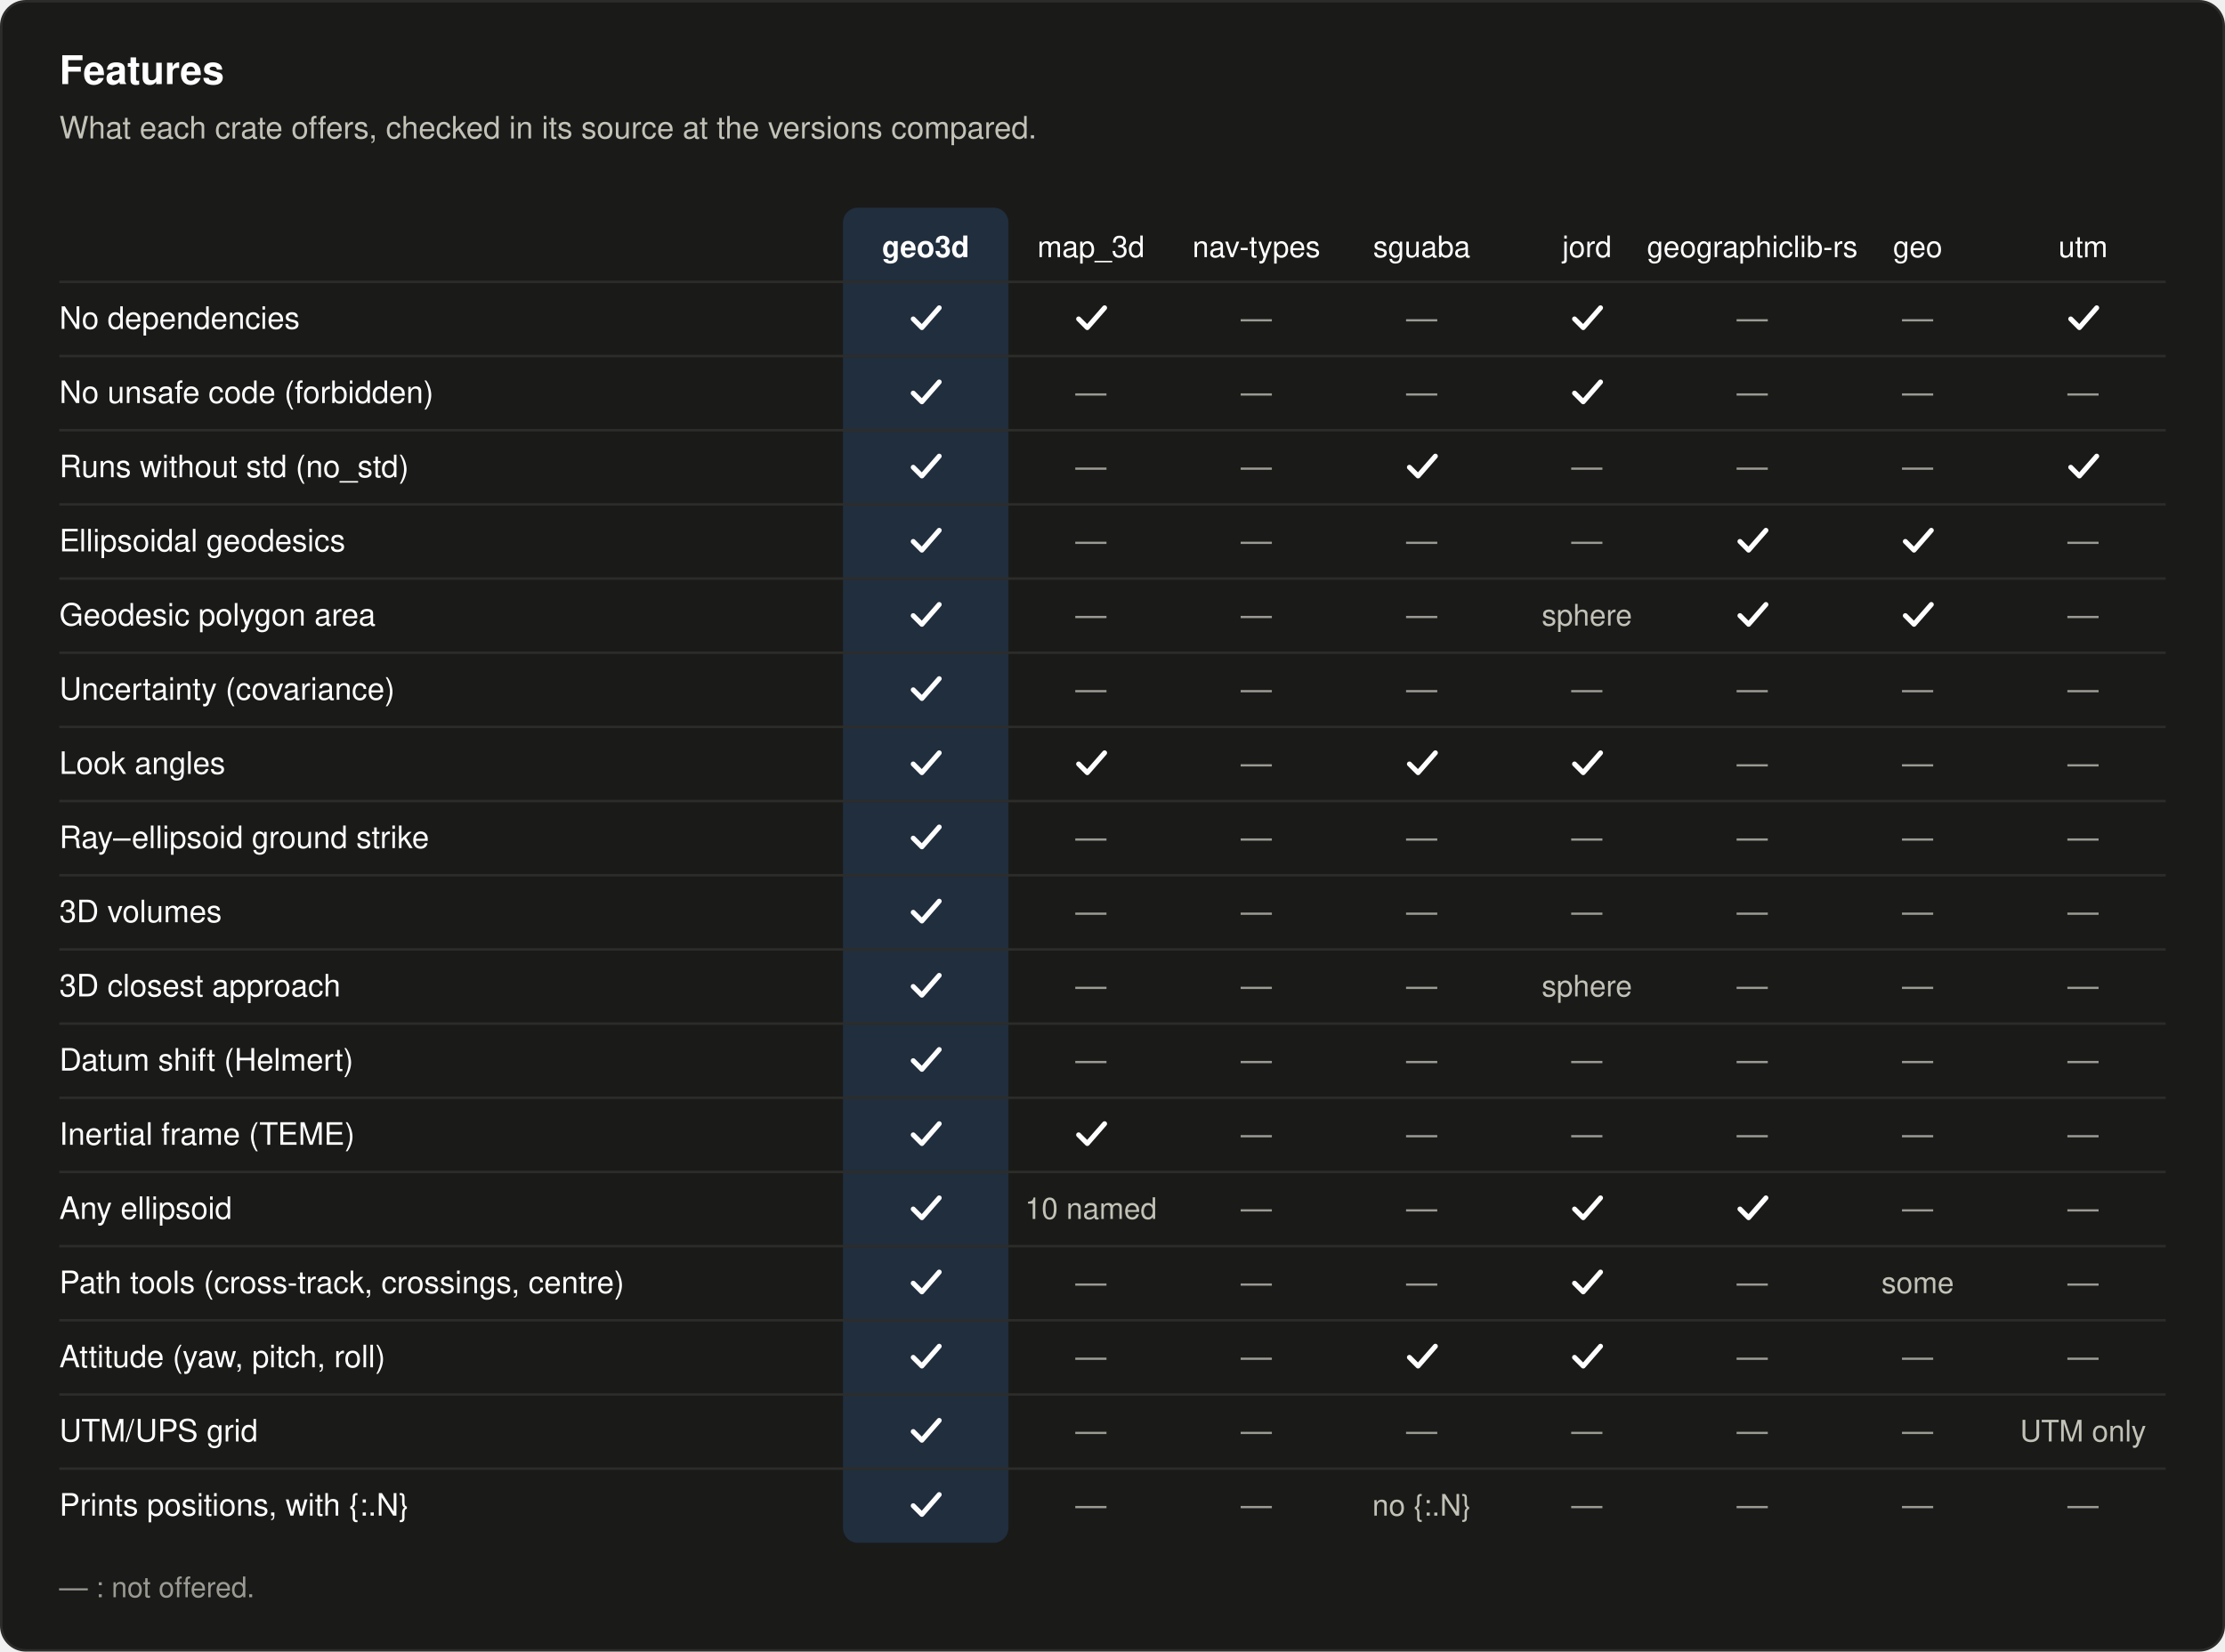
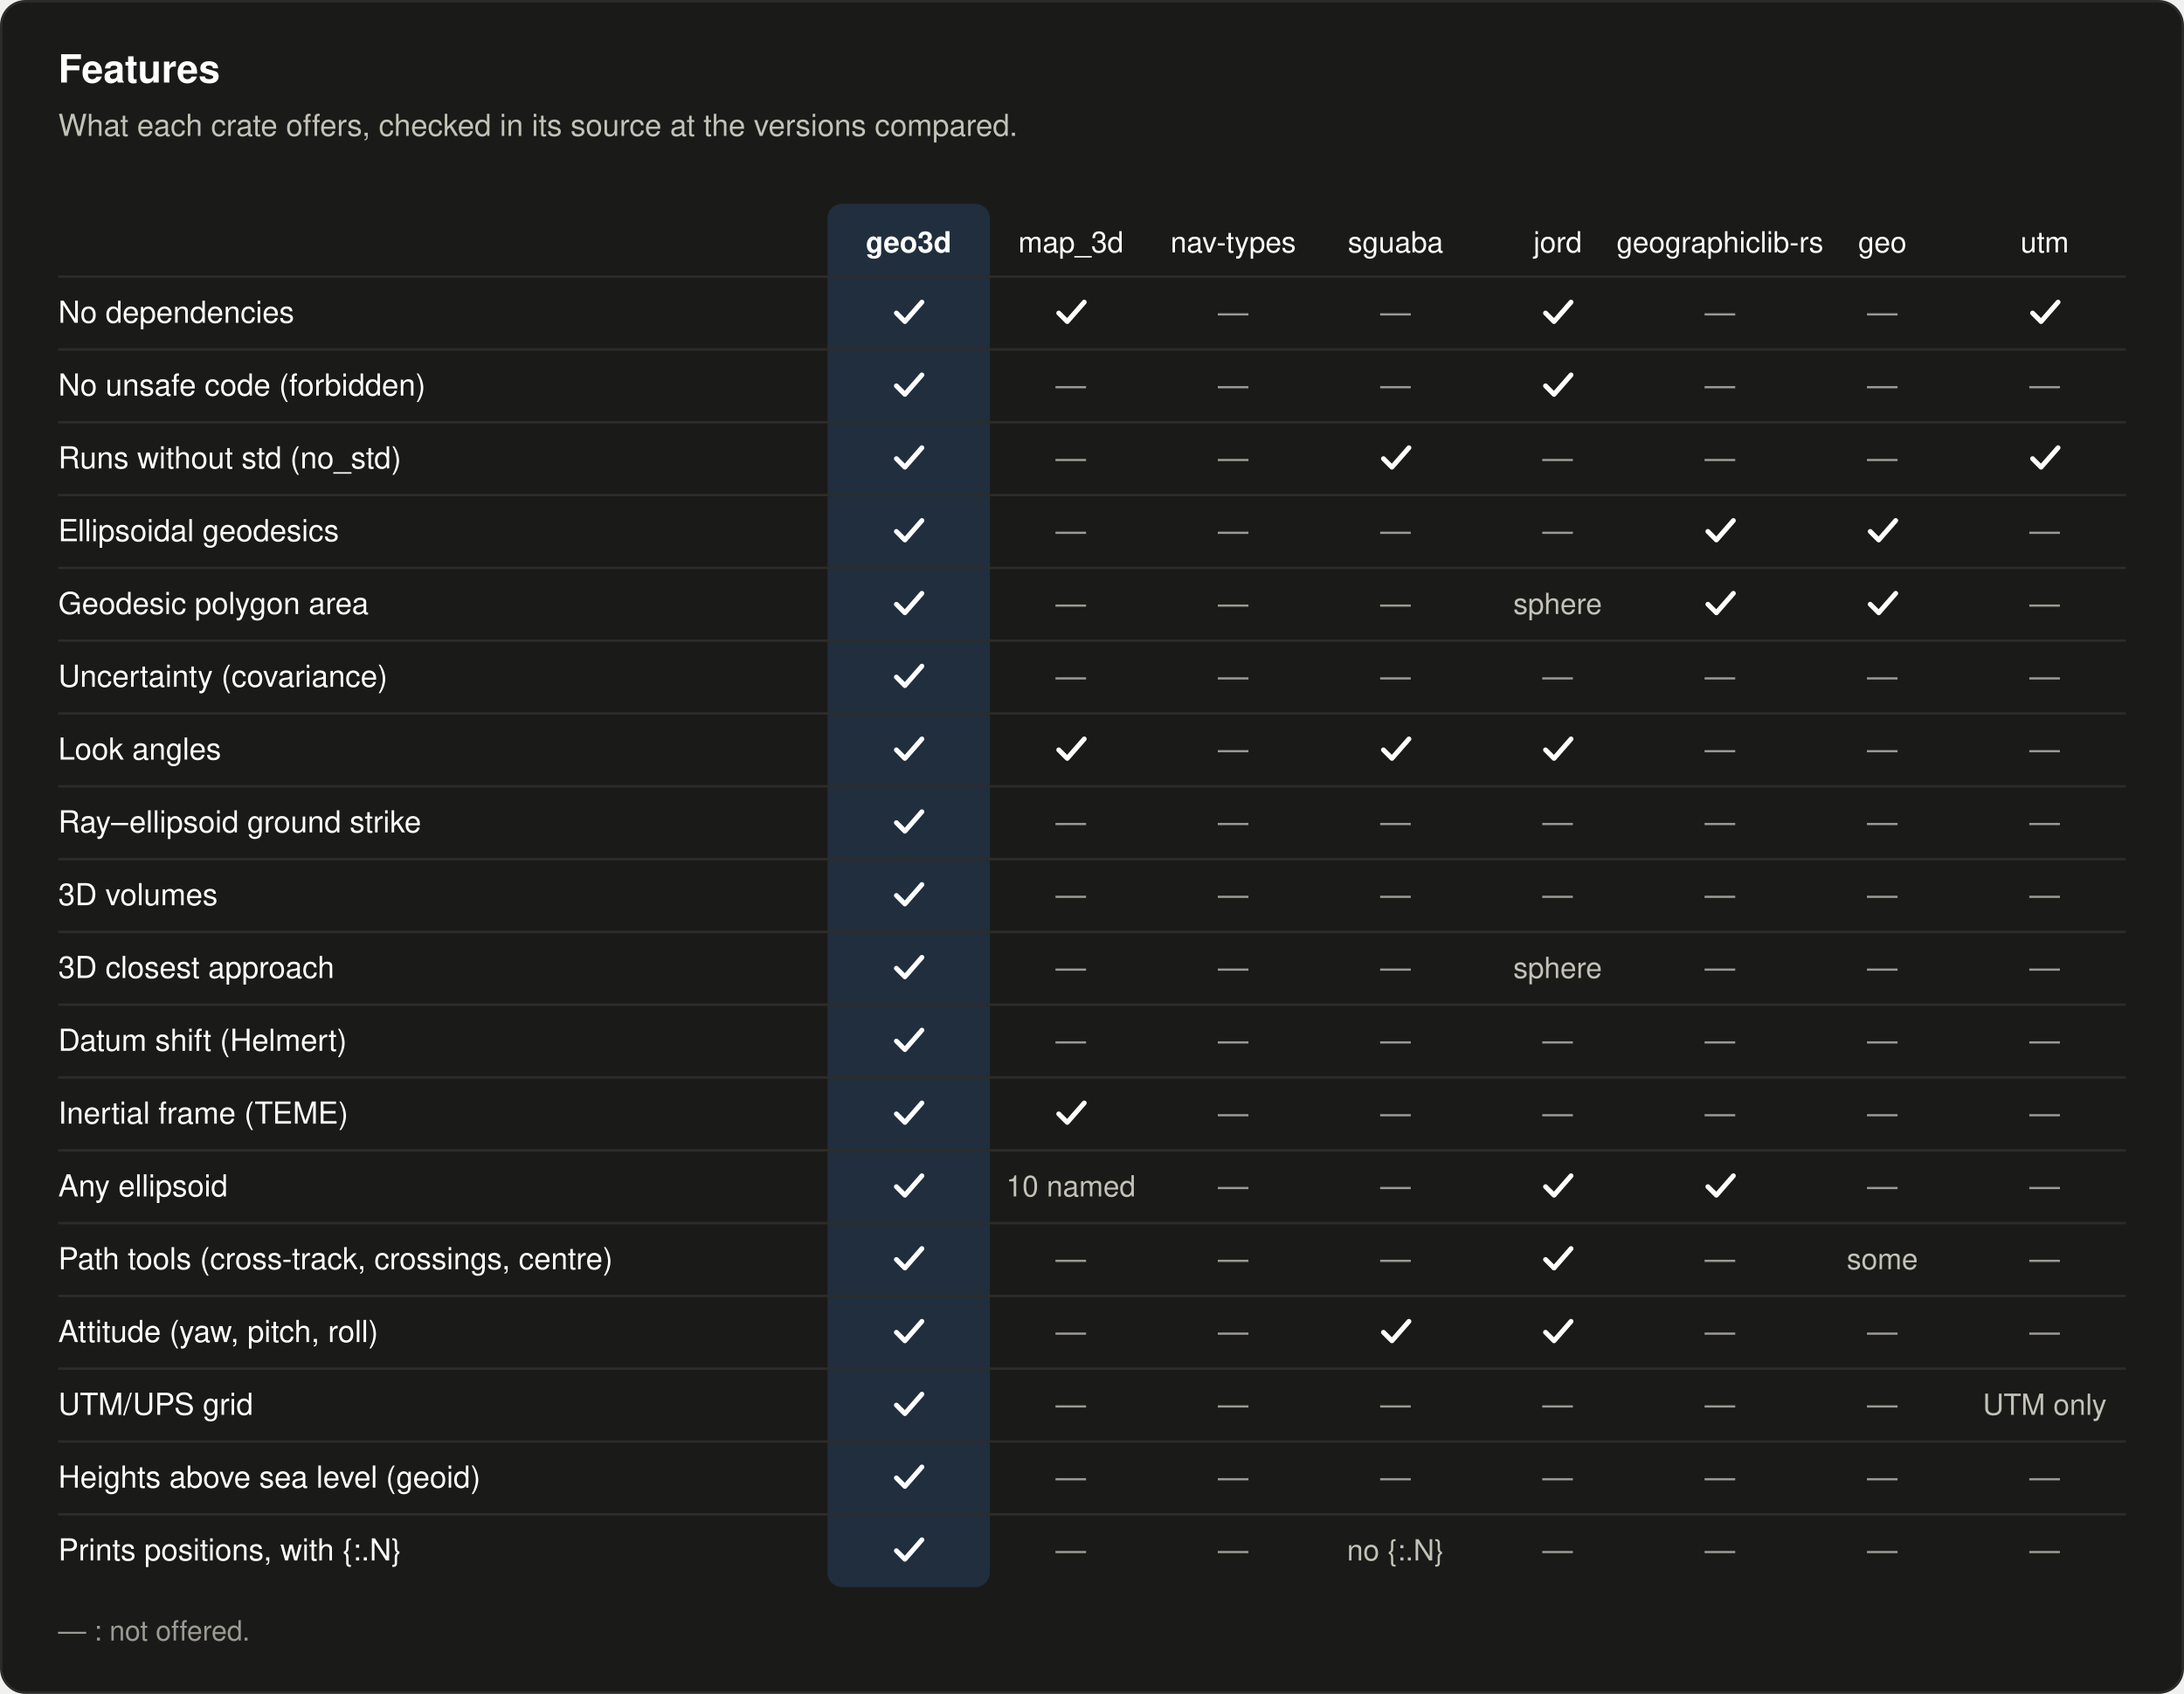
- <svg xmlns="http://www.w3.org/2000/svg" width="900" height="668" viewBox="0 0 900 668" font-family="system-ui, -apple-system, 'Segoe UI', Helvetica, Arial, sans-serif" role="img" aria-label="Feature matrix: geo3d is the only crate with ground strike, 3D volumes, closest approach, covariance and datum shifts">
-   <rect x="0.5" y="0.5" width="899" height="667" rx="10" fill="#1a1a19" stroke="#2c2c2a" />
+ <svg xmlns="http://www.w3.org/2000/svg" width="900" height="698" viewBox="0 0 900 698" font-family="system-ui, -apple-system, 'Segoe UI', Helvetica, Arial, sans-serif" role="img" aria-label="Feature matrix: geo3d is the only crate with ground strike, 3D volumes, closest approach, covariance and datum shifts">
+   <rect x="0.5" y="0.5" width="899" height="697" rx="10" fill="#1a1a19" stroke="#2c2c2a" />
  <text x="24.0" y="34.0" font-size="16" font-weight="600" fill="#ffffff" text-anchor="start">Features</text>
  <text x="24.0" y="56.0" font-size="12.5" font-weight="400" fill="#c3c2b7" text-anchor="start">What each crate offers, checked in its source at the versions compared.</text>
-   <rect x="341.0" y="84.0" width="66.9" height="540.0" rx="6" fill="#202e3e" />
+   <rect x="341.0" y="84.0" width="66.9" height="570.0" rx="6" fill="#202e3e" />
  <text x="374.4" y="104.0" font-size="12" font-weight="600" fill="#ffffff" text-anchor="middle">geo3d</text>
  <text x="441.3" y="104.0" font-size="12" font-weight="500" fill="#ffffff" text-anchor="middle">map_3d</text>
  <text x="508.2" y="104.0" font-size="12" font-weight="500" fill="#ffffff" text-anchor="middle">nav-types</text>
  <text x="575.1" y="104.0" font-size="12" font-weight="500" fill="#ffffff" text-anchor="middle">sguaba</text>
  <text x="641.9" y="104.0" font-size="12" font-weight="500" fill="#ffffff" text-anchor="middle">jord</text>
  <text x="708.8" y="104.0" font-size="12" font-weight="500" fill="#ffffff" text-anchor="middle">geographiclib-rs</text>
  <text x="775.7" y="104.0" font-size="12" font-weight="500" fill="#ffffff" text-anchor="middle">geo</text>
  <text x="842.6" y="104.0" font-size="12" font-weight="500" fill="#ffffff" text-anchor="middle">utm</text>
  <line x1="24" y1="114.0" x2="876" y2="114.0" stroke="#2c2c2a" />
  <text x="24.0" y="133.0" font-size="12.5" font-weight="400" fill="#ffffff" text-anchor="start">No dependencies</text>
  <path d="M369.4,129.0 L372.9,132.5 L379.9,124.5" stroke="#ffffff" stroke-width="2" fill="none" stroke-linecap="round" stroke-linejoin="round" />
  <path d="M436.3,129.0 L439.8,132.5 L446.8,124.5" stroke="#ffffff" stroke-width="2" fill="none" stroke-linecap="round" stroke-linejoin="round" />
  <text x="508.2" y="133.0" font-size="12.5" font-weight="400" fill="#9b9a93" text-anchor="middle">—</text>
  <text x="575.1" y="133.0" font-size="12.5" font-weight="400" fill="#9b9a93" text-anchor="middle">—</text>
  <path d="M636.9,129.0 L640.4,132.5 L647.4,124.5" stroke="#ffffff" stroke-width="2" fill="none" stroke-linecap="round" stroke-linejoin="round" />
  <text x="708.8" y="133.0" font-size="12.5" font-weight="400" fill="#9b9a93" text-anchor="middle">—</text>
  <text x="775.7" y="133.0" font-size="12.5" font-weight="400" fill="#9b9a93" text-anchor="middle">—</text>
  <path d="M837.6,129.0 L841.1,132.5 L848.1,124.5" stroke="#ffffff" stroke-width="2" fill="none" stroke-linecap="round" stroke-linejoin="round" />
  <line x1="24" y1="144.0" x2="876" y2="144.0" stroke="#2c2c2a" />
  <text x="24.0" y="163.0" font-size="12.5" font-weight="400" fill="#ffffff" text-anchor="start">No unsafe code (forbidden)</text>
  <path d="M369.4,159.0 L372.9,162.5 L379.9,154.5" stroke="#ffffff" stroke-width="2" fill="none" stroke-linecap="round" stroke-linejoin="round" />
  <text x="441.3" y="163.0" font-size="12.5" font-weight="400" fill="#9b9a93" text-anchor="middle">—</text>
  <text x="508.2" y="163.0" font-size="12.5" font-weight="400" fill="#9b9a93" text-anchor="middle">—</text>
  <text x="575.1" y="163.0" font-size="12.5" font-weight="400" fill="#9b9a93" text-anchor="middle">—</text>
  <path d="M636.9,159.0 L640.4,162.5 L647.4,154.5" stroke="#ffffff" stroke-width="2" fill="none" stroke-linecap="round" stroke-linejoin="round" />
  <text x="708.8" y="163.0" font-size="12.5" font-weight="400" fill="#9b9a93" text-anchor="middle">—</text>
  <text x="775.7" y="163.0" font-size="12.5" font-weight="400" fill="#9b9a93" text-anchor="middle">—</text>
  <text x="842.6" y="163.0" font-size="12.5" font-weight="400" fill="#9b9a93" text-anchor="middle">—</text>
  <line x1="24" y1="174.0" x2="876" y2="174.0" stroke="#2c2c2a" />
  <text x="24.0" y="193.0" font-size="12.5" font-weight="400" fill="#ffffff" text-anchor="start">Runs without std (no_std)</text>
  <path d="M369.4,189.0 L372.9,192.5 L379.9,184.5" stroke="#ffffff" stroke-width="2" fill="none" stroke-linecap="round" stroke-linejoin="round" />
  <text x="441.3" y="193.0" font-size="12.5" font-weight="400" fill="#9b9a93" text-anchor="middle">—</text>
  <text x="508.2" y="193.0" font-size="12.5" font-weight="400" fill="#9b9a93" text-anchor="middle">—</text>
  <path d="M570.1,189.0 L573.6,192.5 L580.6,184.5" stroke="#ffffff" stroke-width="2" fill="none" stroke-linecap="round" stroke-linejoin="round" />
  <text x="641.9" y="193.0" font-size="12.5" font-weight="400" fill="#9b9a93" text-anchor="middle">—</text>
  <text x="708.8" y="193.0" font-size="12.5" font-weight="400" fill="#9b9a93" text-anchor="middle">—</text>
  <text x="775.7" y="193.0" font-size="12.5" font-weight="400" fill="#9b9a93" text-anchor="middle">—</text>
  <path d="M837.6,189.0 L841.1,192.5 L848.1,184.5" stroke="#ffffff" stroke-width="2" fill="none" stroke-linecap="round" stroke-linejoin="round" />
  <line x1="24" y1="204.0" x2="876" y2="204.0" stroke="#2c2c2a" />
  <text x="24.0" y="223.0" font-size="12.5" font-weight="400" fill="#ffffff" text-anchor="start">Ellipsoidal geodesics</text>
  <path d="M369.4,219.0 L372.9,222.5 L379.9,214.5" stroke="#ffffff" stroke-width="2" fill="none" stroke-linecap="round" stroke-linejoin="round" />
  <text x="441.3" y="223.0" font-size="12.5" font-weight="400" fill="#9b9a93" text-anchor="middle">—</text>
  <text x="508.2" y="223.0" font-size="12.5" font-weight="400" fill="#9b9a93" text-anchor="middle">—</text>
  <text x="575.1" y="223.0" font-size="12.5" font-weight="400" fill="#9b9a93" text-anchor="middle">—</text>
  <text x="641.9" y="223.0" font-size="12.5" font-weight="400" fill="#9b9a93" text-anchor="middle">—</text>
  <path d="M703.8,219.0 L707.3,222.5 L714.3,214.5" stroke="#ffffff" stroke-width="2" fill="none" stroke-linecap="round" stroke-linejoin="round" />
  <path d="M770.7,219.0 L774.2,222.5 L781.2,214.5" stroke="#ffffff" stroke-width="2" fill="none" stroke-linecap="round" stroke-linejoin="round" />
  <text x="842.6" y="223.0" font-size="12.5" font-weight="400" fill="#9b9a93" text-anchor="middle">—</text>
  <line x1="24" y1="234.0" x2="876" y2="234.0" stroke="#2c2c2a" />
  <text x="24.0" y="253.0" font-size="12.5" font-weight="400" fill="#ffffff" text-anchor="start">Geodesic polygon area</text>
  <path d="M369.4,249.0 L372.9,252.5 L379.9,244.5" stroke="#ffffff" stroke-width="2" fill="none" stroke-linecap="round" stroke-linejoin="round" />
  <text x="441.3" y="253.0" font-size="12.5" font-weight="400" fill="#9b9a93" text-anchor="middle">—</text>
  <text x="508.2" y="253.0" font-size="12.5" font-weight="400" fill="#9b9a93" text-anchor="middle">—</text>
  <text x="575.1" y="253.0" font-size="12.5" font-weight="400" fill="#9b9a93" text-anchor="middle">—</text>
  <text x="641.9" y="253.0" font-size="12" font-weight="500" fill="#c3c2b7" text-anchor="middle">sphere</text>
  <path d="M703.8,249.0 L707.3,252.5 L714.3,244.5" stroke="#ffffff" stroke-width="2" fill="none" stroke-linecap="round" stroke-linejoin="round" />
  <path d="M770.7,249.0 L774.2,252.5 L781.2,244.5" stroke="#ffffff" stroke-width="2" fill="none" stroke-linecap="round" stroke-linejoin="round" />
  <text x="842.6" y="253.0" font-size="12.5" font-weight="400" fill="#9b9a93" text-anchor="middle">—</text>
  <line x1="24" y1="264.0" x2="876" y2="264.0" stroke="#2c2c2a" />
  <text x="24.0" y="283.0" font-size="12.5" font-weight="400" fill="#ffffff" text-anchor="start">Uncertainty (covariance)</text>
  <path d="M369.4,279.0 L372.9,282.5 L379.9,274.5" stroke="#ffffff" stroke-width="2" fill="none" stroke-linecap="round" stroke-linejoin="round" />
  <text x="441.3" y="283.0" font-size="12.5" font-weight="400" fill="#9b9a93" text-anchor="middle">—</text>
  <text x="508.2" y="283.0" font-size="12.5" font-weight="400" fill="#9b9a93" text-anchor="middle">—</text>
  <text x="575.1" y="283.0" font-size="12.5" font-weight="400" fill="#9b9a93" text-anchor="middle">—</text>
  <text x="641.9" y="283.0" font-size="12.5" font-weight="400" fill="#9b9a93" text-anchor="middle">—</text>
  <text x="708.8" y="283.0" font-size="12.5" font-weight="400" fill="#9b9a93" text-anchor="middle">—</text>
  <text x="775.7" y="283.0" font-size="12.5" font-weight="400" fill="#9b9a93" text-anchor="middle">—</text>
  <text x="842.6" y="283.0" font-size="12.5" font-weight="400" fill="#9b9a93" text-anchor="middle">—</text>
  <line x1="24" y1="294.0" x2="876" y2="294.0" stroke="#2c2c2a" />
  <text x="24.0" y="313.0" font-size="12.5" font-weight="400" fill="#ffffff" text-anchor="start">Look angles</text>
  <path d="M369.4,309.0 L372.9,312.5 L379.9,304.5" stroke="#ffffff" stroke-width="2" fill="none" stroke-linecap="round" stroke-linejoin="round" />
  <path d="M436.3,309.0 L439.8,312.5 L446.8,304.5" stroke="#ffffff" stroke-width="2" fill="none" stroke-linecap="round" stroke-linejoin="round" />
  <text x="508.2" y="313.0" font-size="12.5" font-weight="400" fill="#9b9a93" text-anchor="middle">—</text>
  <path d="M570.1,309.0 L573.6,312.5 L580.6,304.5" stroke="#ffffff" stroke-width="2" fill="none" stroke-linecap="round" stroke-linejoin="round" />
  <path d="M636.9,309.0 L640.4,312.5 L647.4,304.5" stroke="#ffffff" stroke-width="2" fill="none" stroke-linecap="round" stroke-linejoin="round" />
  <text x="708.8" y="313.0" font-size="12.5" font-weight="400" fill="#9b9a93" text-anchor="middle">—</text>
  <text x="775.7" y="313.0" font-size="12.5" font-weight="400" fill="#9b9a93" text-anchor="middle">—</text>
  <text x="842.6" y="313.0" font-size="12.5" font-weight="400" fill="#9b9a93" text-anchor="middle">—</text>
  <line x1="24" y1="324.0" x2="876" y2="324.0" stroke="#2c2c2a" />
  <text x="24.0" y="343.0" font-size="12.5" font-weight="400" fill="#ffffff" text-anchor="start">Ray–ellipsoid ground strike</text>
  <path d="M369.4,339.0 L372.9,342.5 L379.9,334.5" stroke="#ffffff" stroke-width="2" fill="none" stroke-linecap="round" stroke-linejoin="round" />
  <text x="441.3" y="343.0" font-size="12.5" font-weight="400" fill="#9b9a93" text-anchor="middle">—</text>
  <text x="508.2" y="343.0" font-size="12.5" font-weight="400" fill="#9b9a93" text-anchor="middle">—</text>
  <text x="575.1" y="343.0" font-size="12.5" font-weight="400" fill="#9b9a93" text-anchor="middle">—</text>
  <text x="641.9" y="343.0" font-size="12.5" font-weight="400" fill="#9b9a93" text-anchor="middle">—</text>
  <text x="708.8" y="343.0" font-size="12.5" font-weight="400" fill="#9b9a93" text-anchor="middle">—</text>
  <text x="775.7" y="343.0" font-size="12.5" font-weight="400" fill="#9b9a93" text-anchor="middle">—</text>
  <text x="842.6" y="343.0" font-size="12.5" font-weight="400" fill="#9b9a93" text-anchor="middle">—</text>
  <line x1="24" y1="354.0" x2="876" y2="354.0" stroke="#2c2c2a" />
  <text x="24.0" y="373.0" font-size="12.5" font-weight="400" fill="#ffffff" text-anchor="start">3D volumes</text>
  <path d="M369.4,369.0 L372.9,372.5 L379.9,364.5" stroke="#ffffff" stroke-width="2" fill="none" stroke-linecap="round" stroke-linejoin="round" />
  <text x="441.3" y="373.0" font-size="12.5" font-weight="400" fill="#9b9a93" text-anchor="middle">—</text>
  <text x="508.2" y="373.0" font-size="12.5" font-weight="400" fill="#9b9a93" text-anchor="middle">—</text>
  <text x="575.1" y="373.0" font-size="12.5" font-weight="400" fill="#9b9a93" text-anchor="middle">—</text>
  <text x="641.9" y="373.0" font-size="12.5" font-weight="400" fill="#9b9a93" text-anchor="middle">—</text>
  <text x="708.8" y="373.0" font-size="12.5" font-weight="400" fill="#9b9a93" text-anchor="middle">—</text>
  <text x="775.7" y="373.0" font-size="12.5" font-weight="400" fill="#9b9a93" text-anchor="middle">—</text>
  <text x="842.6" y="373.0" font-size="12.5" font-weight="400" fill="#9b9a93" text-anchor="middle">—</text>
  <line x1="24" y1="384.0" x2="876" y2="384.0" stroke="#2c2c2a" />
  <text x="24.0" y="403.0" font-size="12.5" font-weight="400" fill="#ffffff" text-anchor="start">3D closest approach</text>
  <path d="M369.4,399.0 L372.9,402.5 L379.9,394.5" stroke="#ffffff" stroke-width="2" fill="none" stroke-linecap="round" stroke-linejoin="round" />
  <text x="441.3" y="403.0" font-size="12.5" font-weight="400" fill="#9b9a93" text-anchor="middle">—</text>
  <text x="508.2" y="403.0" font-size="12.5" font-weight="400" fill="#9b9a93" text-anchor="middle">—</text>
  <text x="575.1" y="403.0" font-size="12.5" font-weight="400" fill="#9b9a93" text-anchor="middle">—</text>
  <text x="641.9" y="403.0" font-size="12" font-weight="500" fill="#c3c2b7" text-anchor="middle">sphere</text>
  <text x="708.8" y="403.0" font-size="12.5" font-weight="400" fill="#9b9a93" text-anchor="middle">—</text>
  <text x="775.7" y="403.0" font-size="12.5" font-weight="400" fill="#9b9a93" text-anchor="middle">—</text>
  <text x="842.6" y="403.0" font-size="12.5" font-weight="400" fill="#9b9a93" text-anchor="middle">—</text>
  <line x1="24" y1="414.0" x2="876" y2="414.0" stroke="#2c2c2a" />
  <text x="24.0" y="433.0" font-size="12.5" font-weight="400" fill="#ffffff" text-anchor="start">Datum shift (Helmert)</text>
  <path d="M369.4,429.0 L372.9,432.5 L379.9,424.5" stroke="#ffffff" stroke-width="2" fill="none" stroke-linecap="round" stroke-linejoin="round" />
  <text x="441.3" y="433.0" font-size="12.5" font-weight="400" fill="#9b9a93" text-anchor="middle">—</text>
  <text x="508.2" y="433.0" font-size="12.5" font-weight="400" fill="#9b9a93" text-anchor="middle">—</text>
  <text x="575.1" y="433.0" font-size="12.5" font-weight="400" fill="#9b9a93" text-anchor="middle">—</text>
  <text x="641.9" y="433.0" font-size="12.5" font-weight="400" fill="#9b9a93" text-anchor="middle">—</text>
  <text x="708.8" y="433.0" font-size="12.5" font-weight="400" fill="#9b9a93" text-anchor="middle">—</text>
  <text x="775.7" y="433.0" font-size="12.5" font-weight="400" fill="#9b9a93" text-anchor="middle">—</text>
  <text x="842.6" y="433.0" font-size="12.5" font-weight="400" fill="#9b9a93" text-anchor="middle">—</text>
  <line x1="24" y1="444.0" x2="876" y2="444.0" stroke="#2c2c2a" />
  <text x="24.0" y="463.0" font-size="12.5" font-weight="400" fill="#ffffff" text-anchor="start">Inertial frame (TEME)</text>
  <path d="M369.4,459.0 L372.9,462.5 L379.9,454.5" stroke="#ffffff" stroke-width="2" fill="none" stroke-linecap="round" stroke-linejoin="round" />
  <path d="M436.3,459.0 L439.8,462.5 L446.8,454.5" stroke="#ffffff" stroke-width="2" fill="none" stroke-linecap="round" stroke-linejoin="round" />
  <text x="508.2" y="463.0" font-size="12.5" font-weight="400" fill="#9b9a93" text-anchor="middle">—</text>
  <text x="575.1" y="463.0" font-size="12.5" font-weight="400" fill="#9b9a93" text-anchor="middle">—</text>
  <text x="641.9" y="463.0" font-size="12.5" font-weight="400" fill="#9b9a93" text-anchor="middle">—</text>
  <text x="708.8" y="463.0" font-size="12.5" font-weight="400" fill="#9b9a93" text-anchor="middle">—</text>
  <text x="775.7" y="463.0" font-size="12.5" font-weight="400" fill="#9b9a93" text-anchor="middle">—</text>
  <text x="842.6" y="463.0" font-size="12.5" font-weight="400" fill="#9b9a93" text-anchor="middle">—</text>
  <line x1="24" y1="474.0" x2="876" y2="474.0" stroke="#2c2c2a" />
  <text x="24.0" y="493.0" font-size="12.5" font-weight="400" fill="#ffffff" text-anchor="start">Any ellipsoid</text>
  <path d="M369.4,489.0 L372.9,492.5 L379.9,484.5" stroke="#ffffff" stroke-width="2" fill="none" stroke-linecap="round" stroke-linejoin="round" />
  <text x="441.3" y="493.0" font-size="12" font-weight="500" fill="#c3c2b7" text-anchor="middle">10 named</text>
  <text x="508.2" y="493.0" font-size="12.5" font-weight="400" fill="#9b9a93" text-anchor="middle">—</text>
  <text x="575.1" y="493.0" font-size="12.5" font-weight="400" fill="#9b9a93" text-anchor="middle">—</text>
  <path d="M636.9,489.0 L640.4,492.5 L647.4,484.5" stroke="#ffffff" stroke-width="2" fill="none" stroke-linecap="round" stroke-linejoin="round" />
  <path d="M703.8,489.0 L707.3,492.5 L714.3,484.5" stroke="#ffffff" stroke-width="2" fill="none" stroke-linecap="round" stroke-linejoin="round" />
  <text x="775.7" y="493.0" font-size="12.5" font-weight="400" fill="#9b9a93" text-anchor="middle">—</text>
  <text x="842.6" y="493.0" font-size="12.5" font-weight="400" fill="#9b9a93" text-anchor="middle">—</text>
  <line x1="24" y1="504.0" x2="876" y2="504.0" stroke="#2c2c2a" />
  <text x="24.0" y="523.0" font-size="12.5" font-weight="400" fill="#ffffff" text-anchor="start">Path tools (cross-track, crossings, centre)</text>
  <path d="M369.4,519.0 L372.9,522.5 L379.9,514.5" stroke="#ffffff" stroke-width="2" fill="none" stroke-linecap="round" stroke-linejoin="round" />
  <text x="441.3" y="523.0" font-size="12.5" font-weight="400" fill="#9b9a93" text-anchor="middle">—</text>
  <text x="508.2" y="523.0" font-size="12.5" font-weight="400" fill="#9b9a93" text-anchor="middle">—</text>
  <text x="575.1" y="523.0" font-size="12.5" font-weight="400" fill="#9b9a93" text-anchor="middle">—</text>
  <path d="M636.9,519.0 L640.4,522.5 L647.4,514.5" stroke="#ffffff" stroke-width="2" fill="none" stroke-linecap="round" stroke-linejoin="round" />
  <text x="708.8" y="523.0" font-size="12.5" font-weight="400" fill="#9b9a93" text-anchor="middle">—</text>
  <text x="775.7" y="523.0" font-size="12" font-weight="500" fill="#c3c2b7" text-anchor="middle">some</text>
  <text x="842.6" y="523.0" font-size="12.5" font-weight="400" fill="#9b9a93" text-anchor="middle">—</text>
  <line x1="24" y1="534.0" x2="876" y2="534.0" stroke="#2c2c2a" />
  <text x="24.0" y="553.0" font-size="12.5" font-weight="400" fill="#ffffff" text-anchor="start">Attitude (yaw, pitch, roll)</text>
  <path d="M369.4,549.0 L372.9,552.5 L379.9,544.5" stroke="#ffffff" stroke-width="2" fill="none" stroke-linecap="round" stroke-linejoin="round" />
  <text x="441.3" y="553.0" font-size="12.5" font-weight="400" fill="#9b9a93" text-anchor="middle">—</text>
  <text x="508.2" y="553.0" font-size="12.5" font-weight="400" fill="#9b9a93" text-anchor="middle">—</text>
  <path d="M570.1,549.0 L573.6,552.5 L580.6,544.5" stroke="#ffffff" stroke-width="2" fill="none" stroke-linecap="round" stroke-linejoin="round" />
  <path d="M636.9,549.0 L640.4,552.5 L647.4,544.5" stroke="#ffffff" stroke-width="2" fill="none" stroke-linecap="round" stroke-linejoin="round" />
  <text x="708.8" y="553.0" font-size="12.5" font-weight="400" fill="#9b9a93" text-anchor="middle">—</text>
  <text x="775.7" y="553.0" font-size="12.5" font-weight="400" fill="#9b9a93" text-anchor="middle">—</text>
  <text x="842.6" y="553.0" font-size="12.5" font-weight="400" fill="#9b9a93" text-anchor="middle">—</text>
  <line x1="24" y1="564.0" x2="876" y2="564.0" stroke="#2c2c2a" />
  <text x="24.0" y="583.0" font-size="12.5" font-weight="400" fill="#ffffff" text-anchor="start">UTM/UPS grid</text>
  <path d="M369.4,579.0 L372.9,582.5 L379.9,574.5" stroke="#ffffff" stroke-width="2" fill="none" stroke-linecap="round" stroke-linejoin="round" />
  <text x="441.3" y="583.0" font-size="12.5" font-weight="400" fill="#9b9a93" text-anchor="middle">—</text>
  <text x="508.2" y="583.0" font-size="12.5" font-weight="400" fill="#9b9a93" text-anchor="middle">—</text>
  <text x="575.1" y="583.0" font-size="12.5" font-weight="400" fill="#9b9a93" text-anchor="middle">—</text>
  <text x="641.9" y="583.0" font-size="12.5" font-weight="400" fill="#9b9a93" text-anchor="middle">—</text>
  <text x="708.8" y="583.0" font-size="12.5" font-weight="400" fill="#9b9a93" text-anchor="middle">—</text>
  <text x="775.7" y="583.0" font-size="12.5" font-weight="400" fill="#9b9a93" text-anchor="middle">—</text>
  <text x="842.6" y="583.0" font-size="12" font-weight="500" fill="#c3c2b7" text-anchor="middle">UTM only</text>
  <line x1="24" y1="594.0" x2="876" y2="594.0" stroke="#2c2c2a" />
-   <text x="24.0" y="613.0" font-size="12.5" font-weight="400" fill="#ffffff" text-anchor="start">Prints positions, with {:.N}</text>
+   <text x="24.0" y="613.0" font-size="12.5" font-weight="400" fill="#ffffff" text-anchor="start">Heights above sea level (geoid)</text>
  <path d="M369.4,609.0 L372.9,612.5 L379.9,604.5" stroke="#ffffff" stroke-width="2" fill="none" stroke-linecap="round" stroke-linejoin="round" />
  <text x="441.3" y="613.0" font-size="12.5" font-weight="400" fill="#9b9a93" text-anchor="middle">—</text>
  <text x="508.2" y="613.0" font-size="12.5" font-weight="400" fill="#9b9a93" text-anchor="middle">—</text>
-   <text x="575.1" y="613.0" font-size="12" font-weight="500" fill="#c3c2b7" text-anchor="middle">no {:.N}</text>
+   <text x="575.1" y="613.0" font-size="12.5" font-weight="400" fill="#9b9a93" text-anchor="middle">—</text>
  <text x="641.9" y="613.0" font-size="12.5" font-weight="400" fill="#9b9a93" text-anchor="middle">—</text>
  <text x="708.8" y="613.0" font-size="12.5" font-weight="400" fill="#9b9a93" text-anchor="middle">—</text>
  <text x="775.7" y="613.0" font-size="12.5" font-weight="400" fill="#9b9a93" text-anchor="middle">—</text>
  <text x="842.6" y="613.0" font-size="12.5" font-weight="400" fill="#9b9a93" text-anchor="middle">—</text>
-   <text x="24.0" y="646.0" font-size="11.5" font-weight="400" fill="#9b9a93" text-anchor="start">— : not offered.</text>
+   <line x1="24" y1="624.0" x2="876" y2="624.0" stroke="#2c2c2a" />
+   <text x="24.0" y="643.0" font-size="12.5" font-weight="400" fill="#ffffff" text-anchor="start">Prints positions, with {:.N}</text>
+   <path d="M369.4,639.0 L372.9,642.5 L379.9,634.5" stroke="#ffffff" stroke-width="2" fill="none" stroke-linecap="round" stroke-linejoin="round" />
+   <text x="441.3" y="643.0" font-size="12.5" font-weight="400" fill="#9b9a93" text-anchor="middle">—</text>
+   <text x="508.2" y="643.0" font-size="12.5" font-weight="400" fill="#9b9a93" text-anchor="middle">—</text>
+   <text x="575.1" y="643.0" font-size="12" font-weight="500" fill="#c3c2b7" text-anchor="middle">no {:.N}</text>
+   <text x="641.9" y="643.0" font-size="12.5" font-weight="400" fill="#9b9a93" text-anchor="middle">—</text>
+   <text x="708.8" y="643.0" font-size="12.5" font-weight="400" fill="#9b9a93" text-anchor="middle">—</text>
+   <text x="775.7" y="643.0" font-size="12.5" font-weight="400" fill="#9b9a93" text-anchor="middle">—</text>
+   <text x="842.6" y="643.0" font-size="12.5" font-weight="400" fill="#9b9a93" text-anchor="middle">—</text>
+   <text x="24.0" y="676.0" font-size="11.5" font-weight="400" fill="#9b9a93" text-anchor="start">— : not offered.</text>
</svg>
